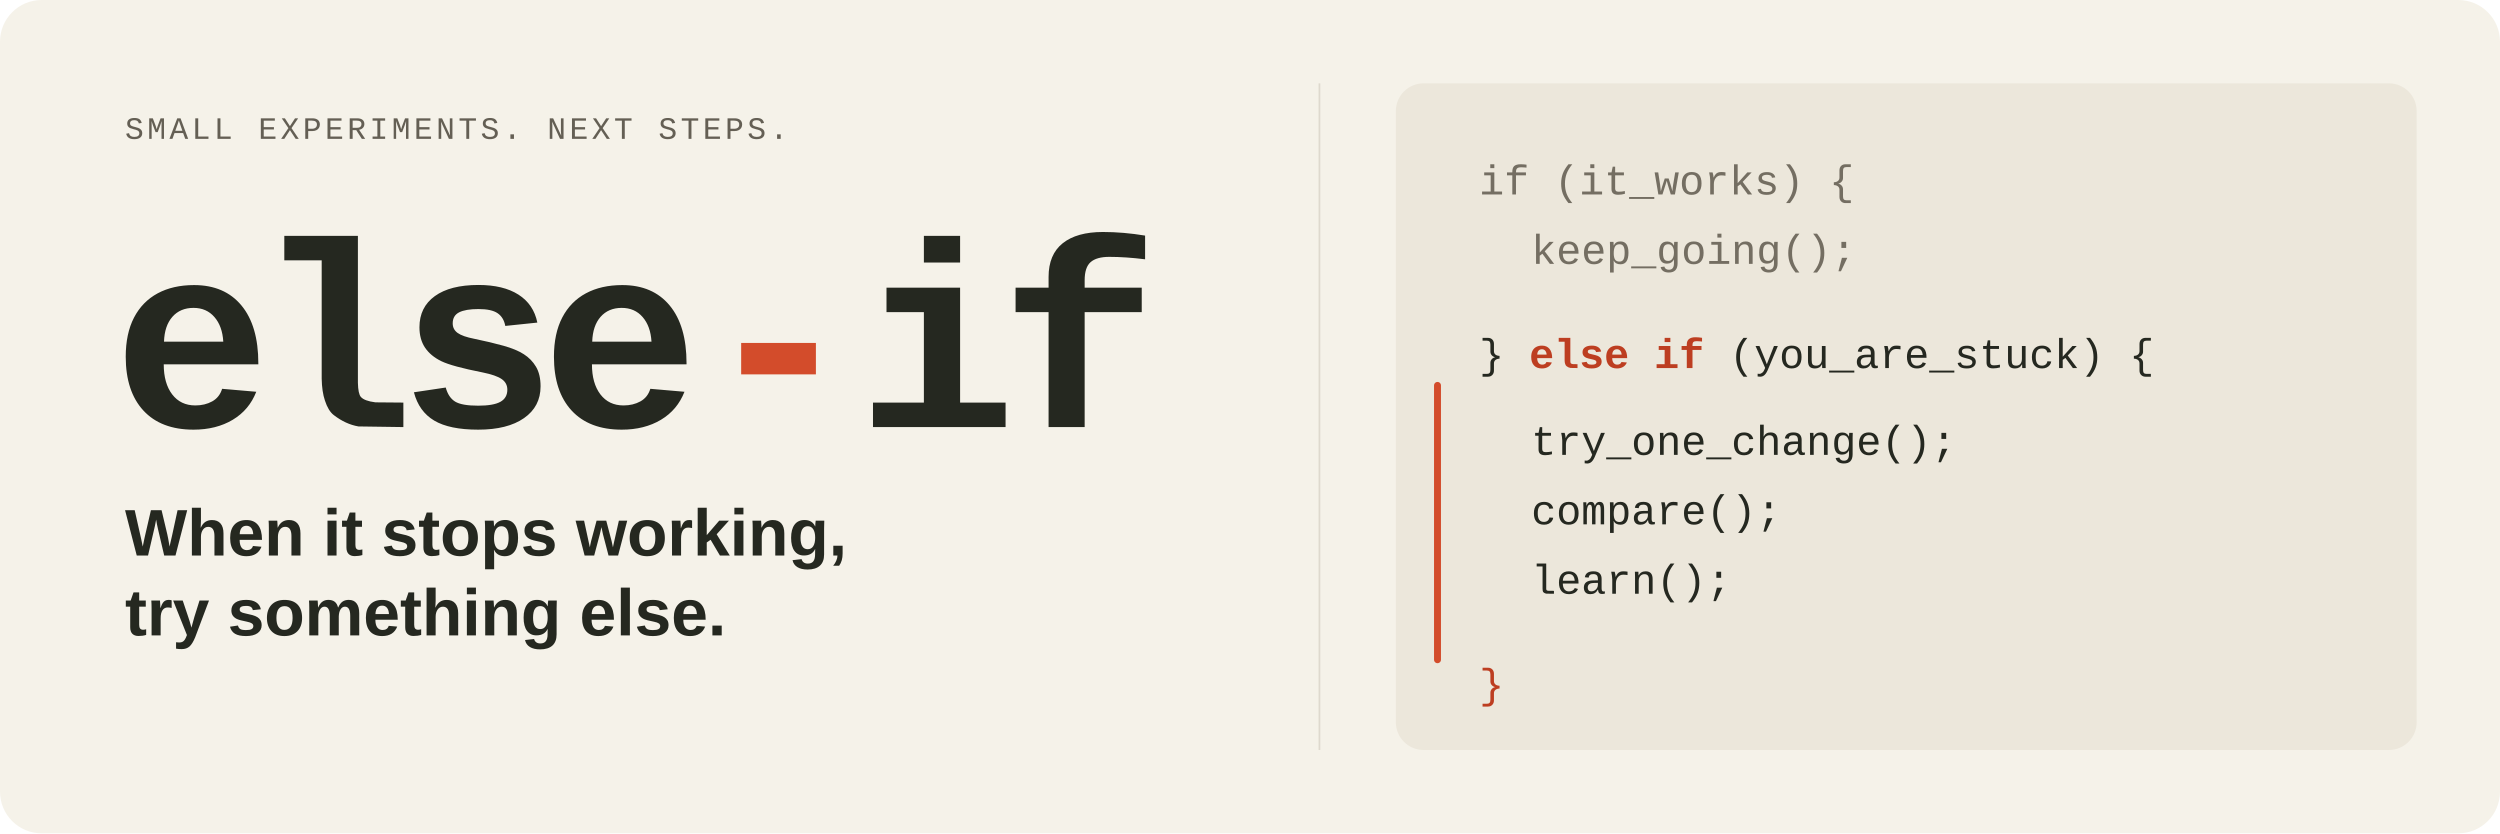
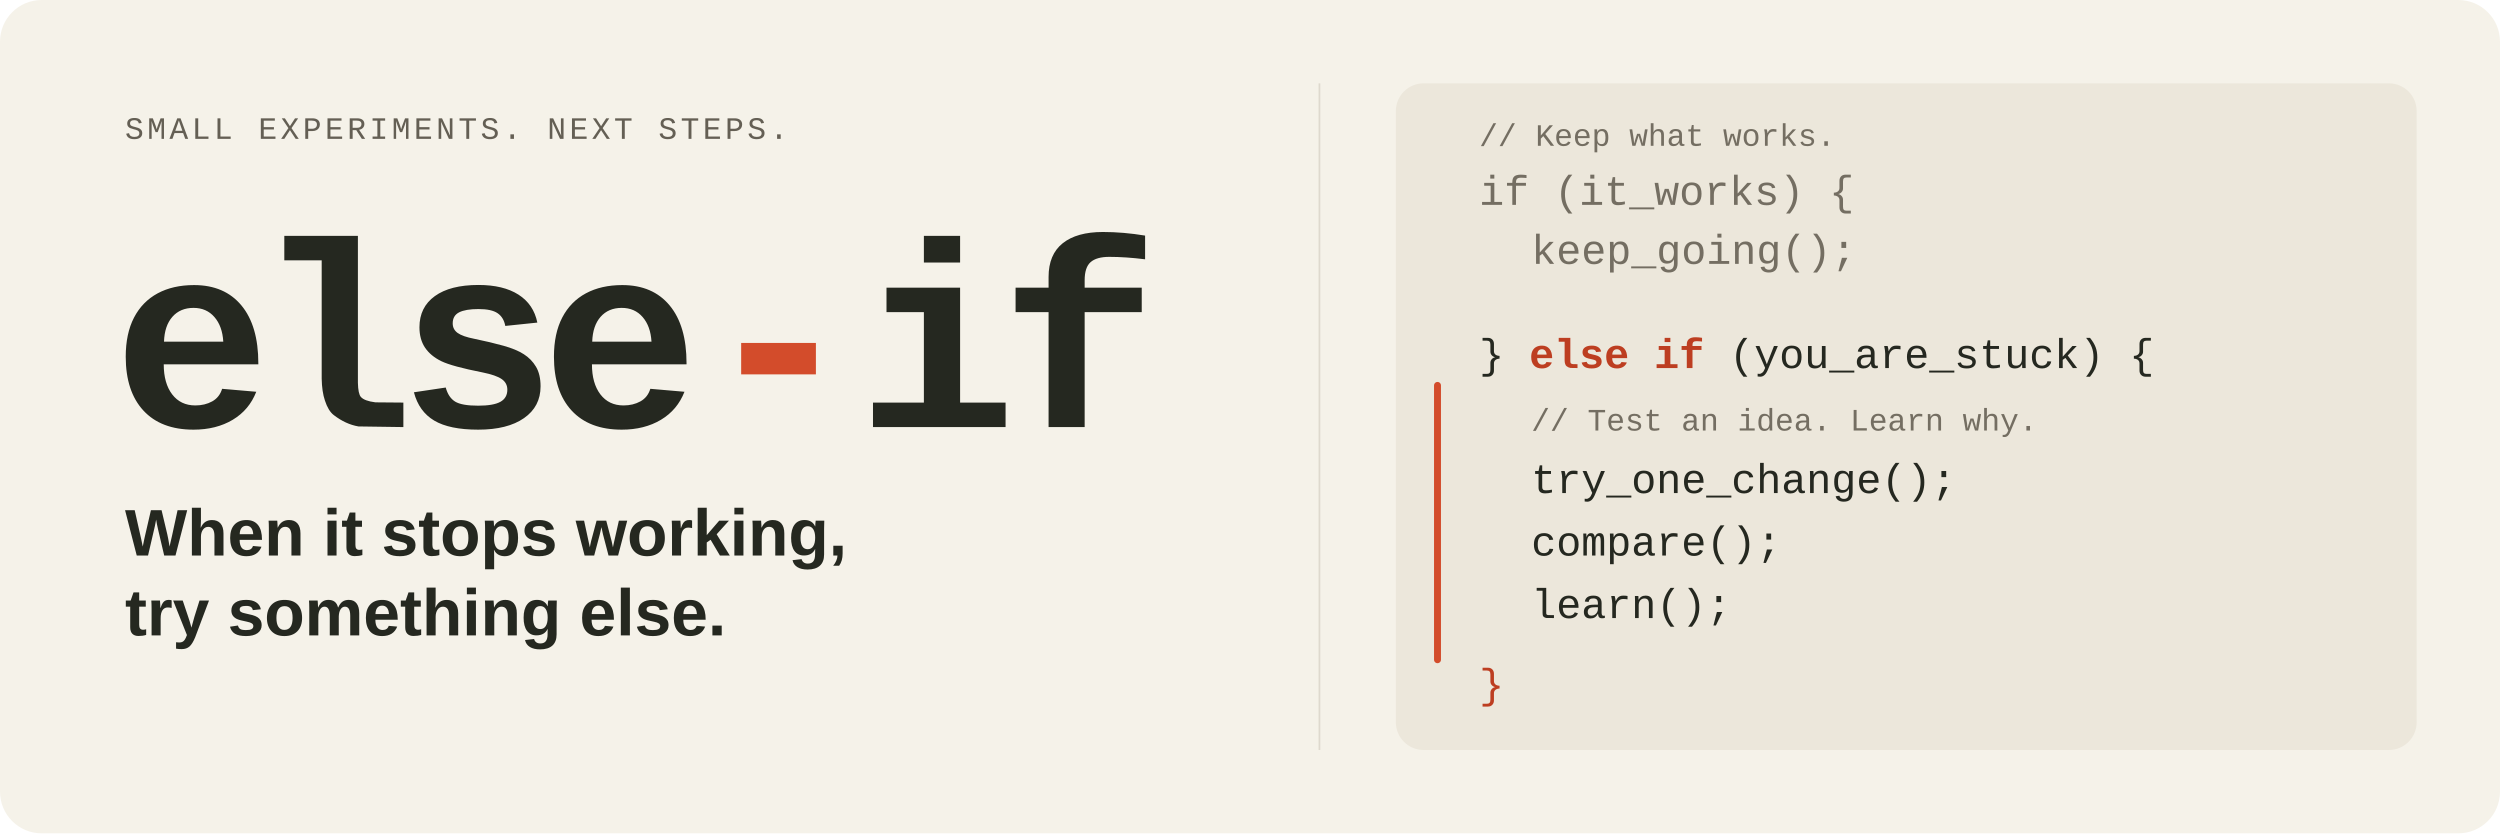
<svg xmlns="http://www.w3.org/2000/svg" width="1440" height="480" viewBox="0 0 1440 480" role="img" aria-labelledby="title description">
  <rect width="1440" height="480" rx="24" fill="#f5f2e9" />
  <path d="M760 48V432" stroke="#ded9ce" />
  <g font-family="ui-monospace, 'SFMono-Regular', Consolas, 'Liberation Mono', monospace">
    <text x="72" y="80" font-size="18" letter-spacing="2" fill="#645f54">SMALL EXPERIMENTS. NEXT STEPS.</text>
    <text x="65" y="246" font-size="152" font-weight="700" letter-spacing="-9" fill="#252820">else<tspan fill="#d34c2b">-</tspan>if</text>
  </g>
  <g font-family="Arial, Helvetica, sans-serif" font-size="38" font-weight="700" fill="#252820">
    <text x="72" y="320">When it stops working,</text>
    <text x="72" y="366">try something else.</text>
  </g>
  <rect x="804" y="48" width="588" height="384" rx="16" fill="#ece7db" />
  <path d="M828 222V380" stroke="#d34c2b" stroke-width="4" stroke-linecap="round" />
  <g font-family="ui-monospace, 'SFMono-Regular', Consolas, 'Liberation Mono', monospace" font-size="24">
    <g fill="#746e62">
-       <text x="852" y="112">if (it_works) {</text>
+       <text x="852" y="84" font-size="18">// Keep what works.</text>
+       <text x="852" y="118">if (it_works) {</text>
      <text x="882" y="152">keep_going();</text>
    </g>
    <text x="852" y="212" fill="#252820">} <tspan fill="#bd3e21" font-weight="700">else if</tspan> (you_are_stuck) {</text>
+     <text x="882" y="248" font-size="18" fill="#746e62">// Test an idea. Learn why.</text>
    <g fill="#252820">
-       <text x="882" y="262">try_one_change();</text>
-       <text x="882" y="302">compare();</text>
-       <text x="882" y="342">learn();</text>
+       <text x="882" y="284">try_one_change();</text>
+       <text x="882" y="320">compare();</text>
+       <text x="882" y="356">learn();</text>
    </g>
    <text x="852" y="402" fill="#bd3e21">}</text>
  </g>
</svg>
